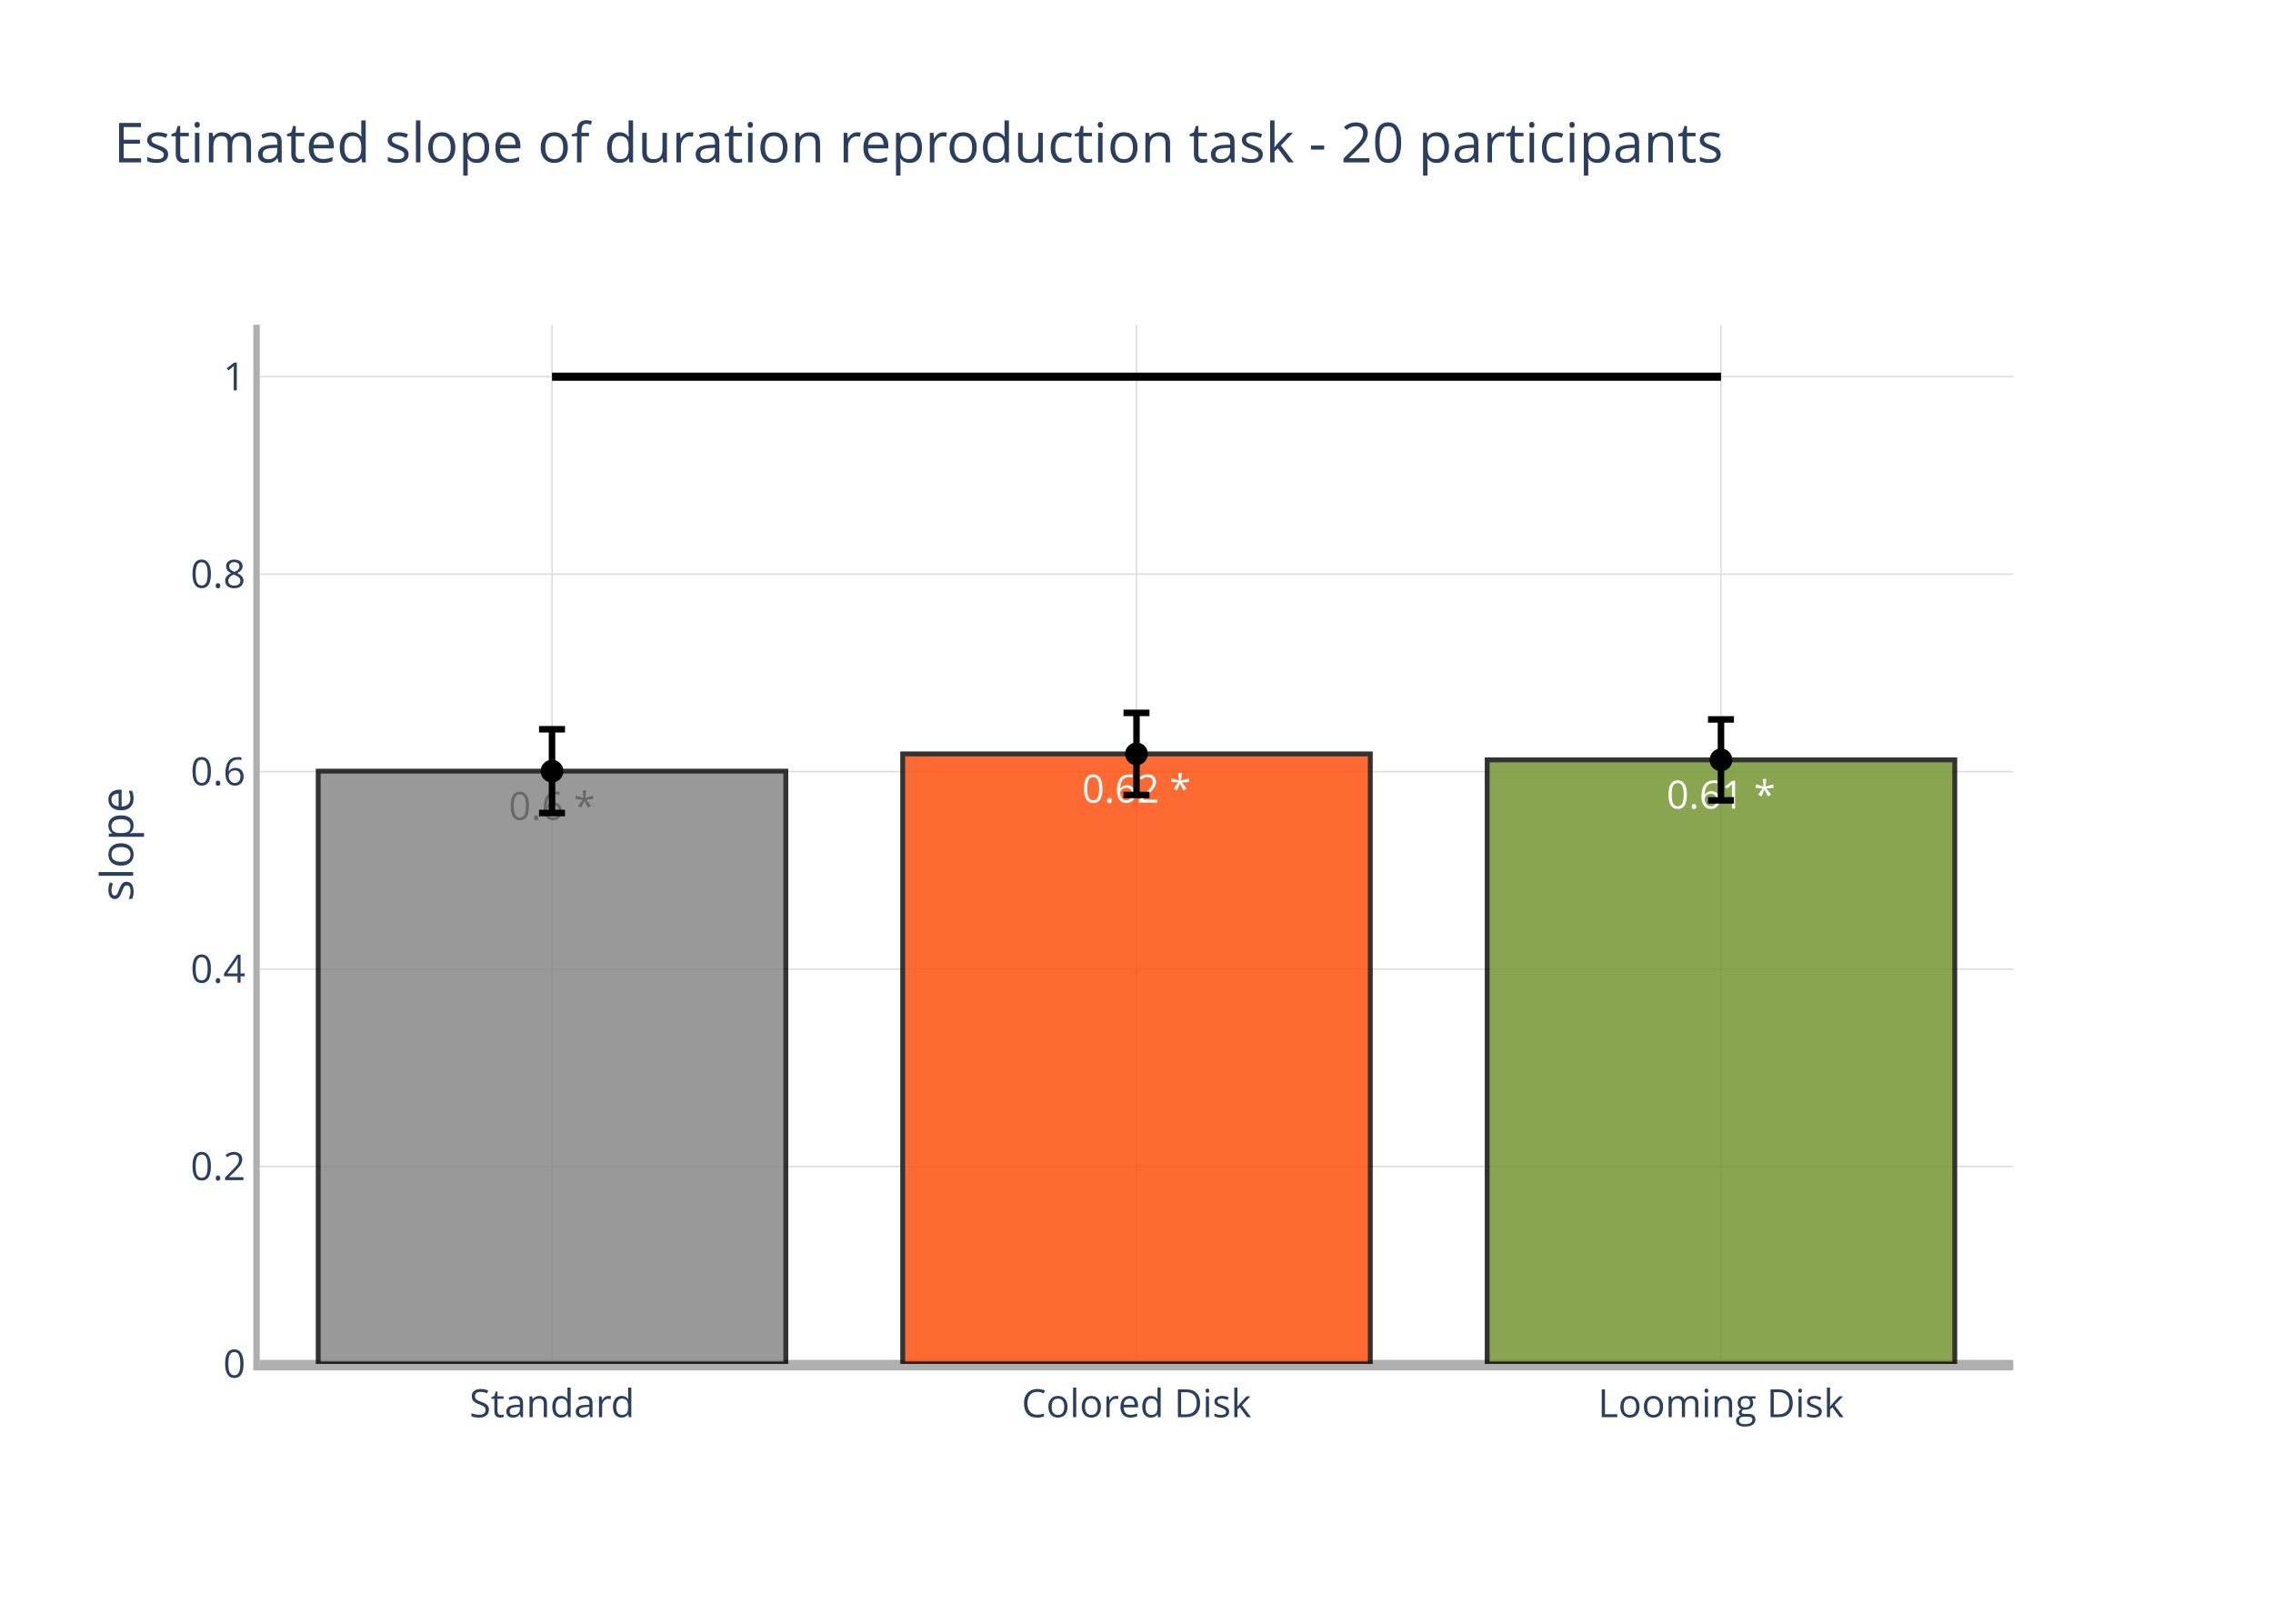
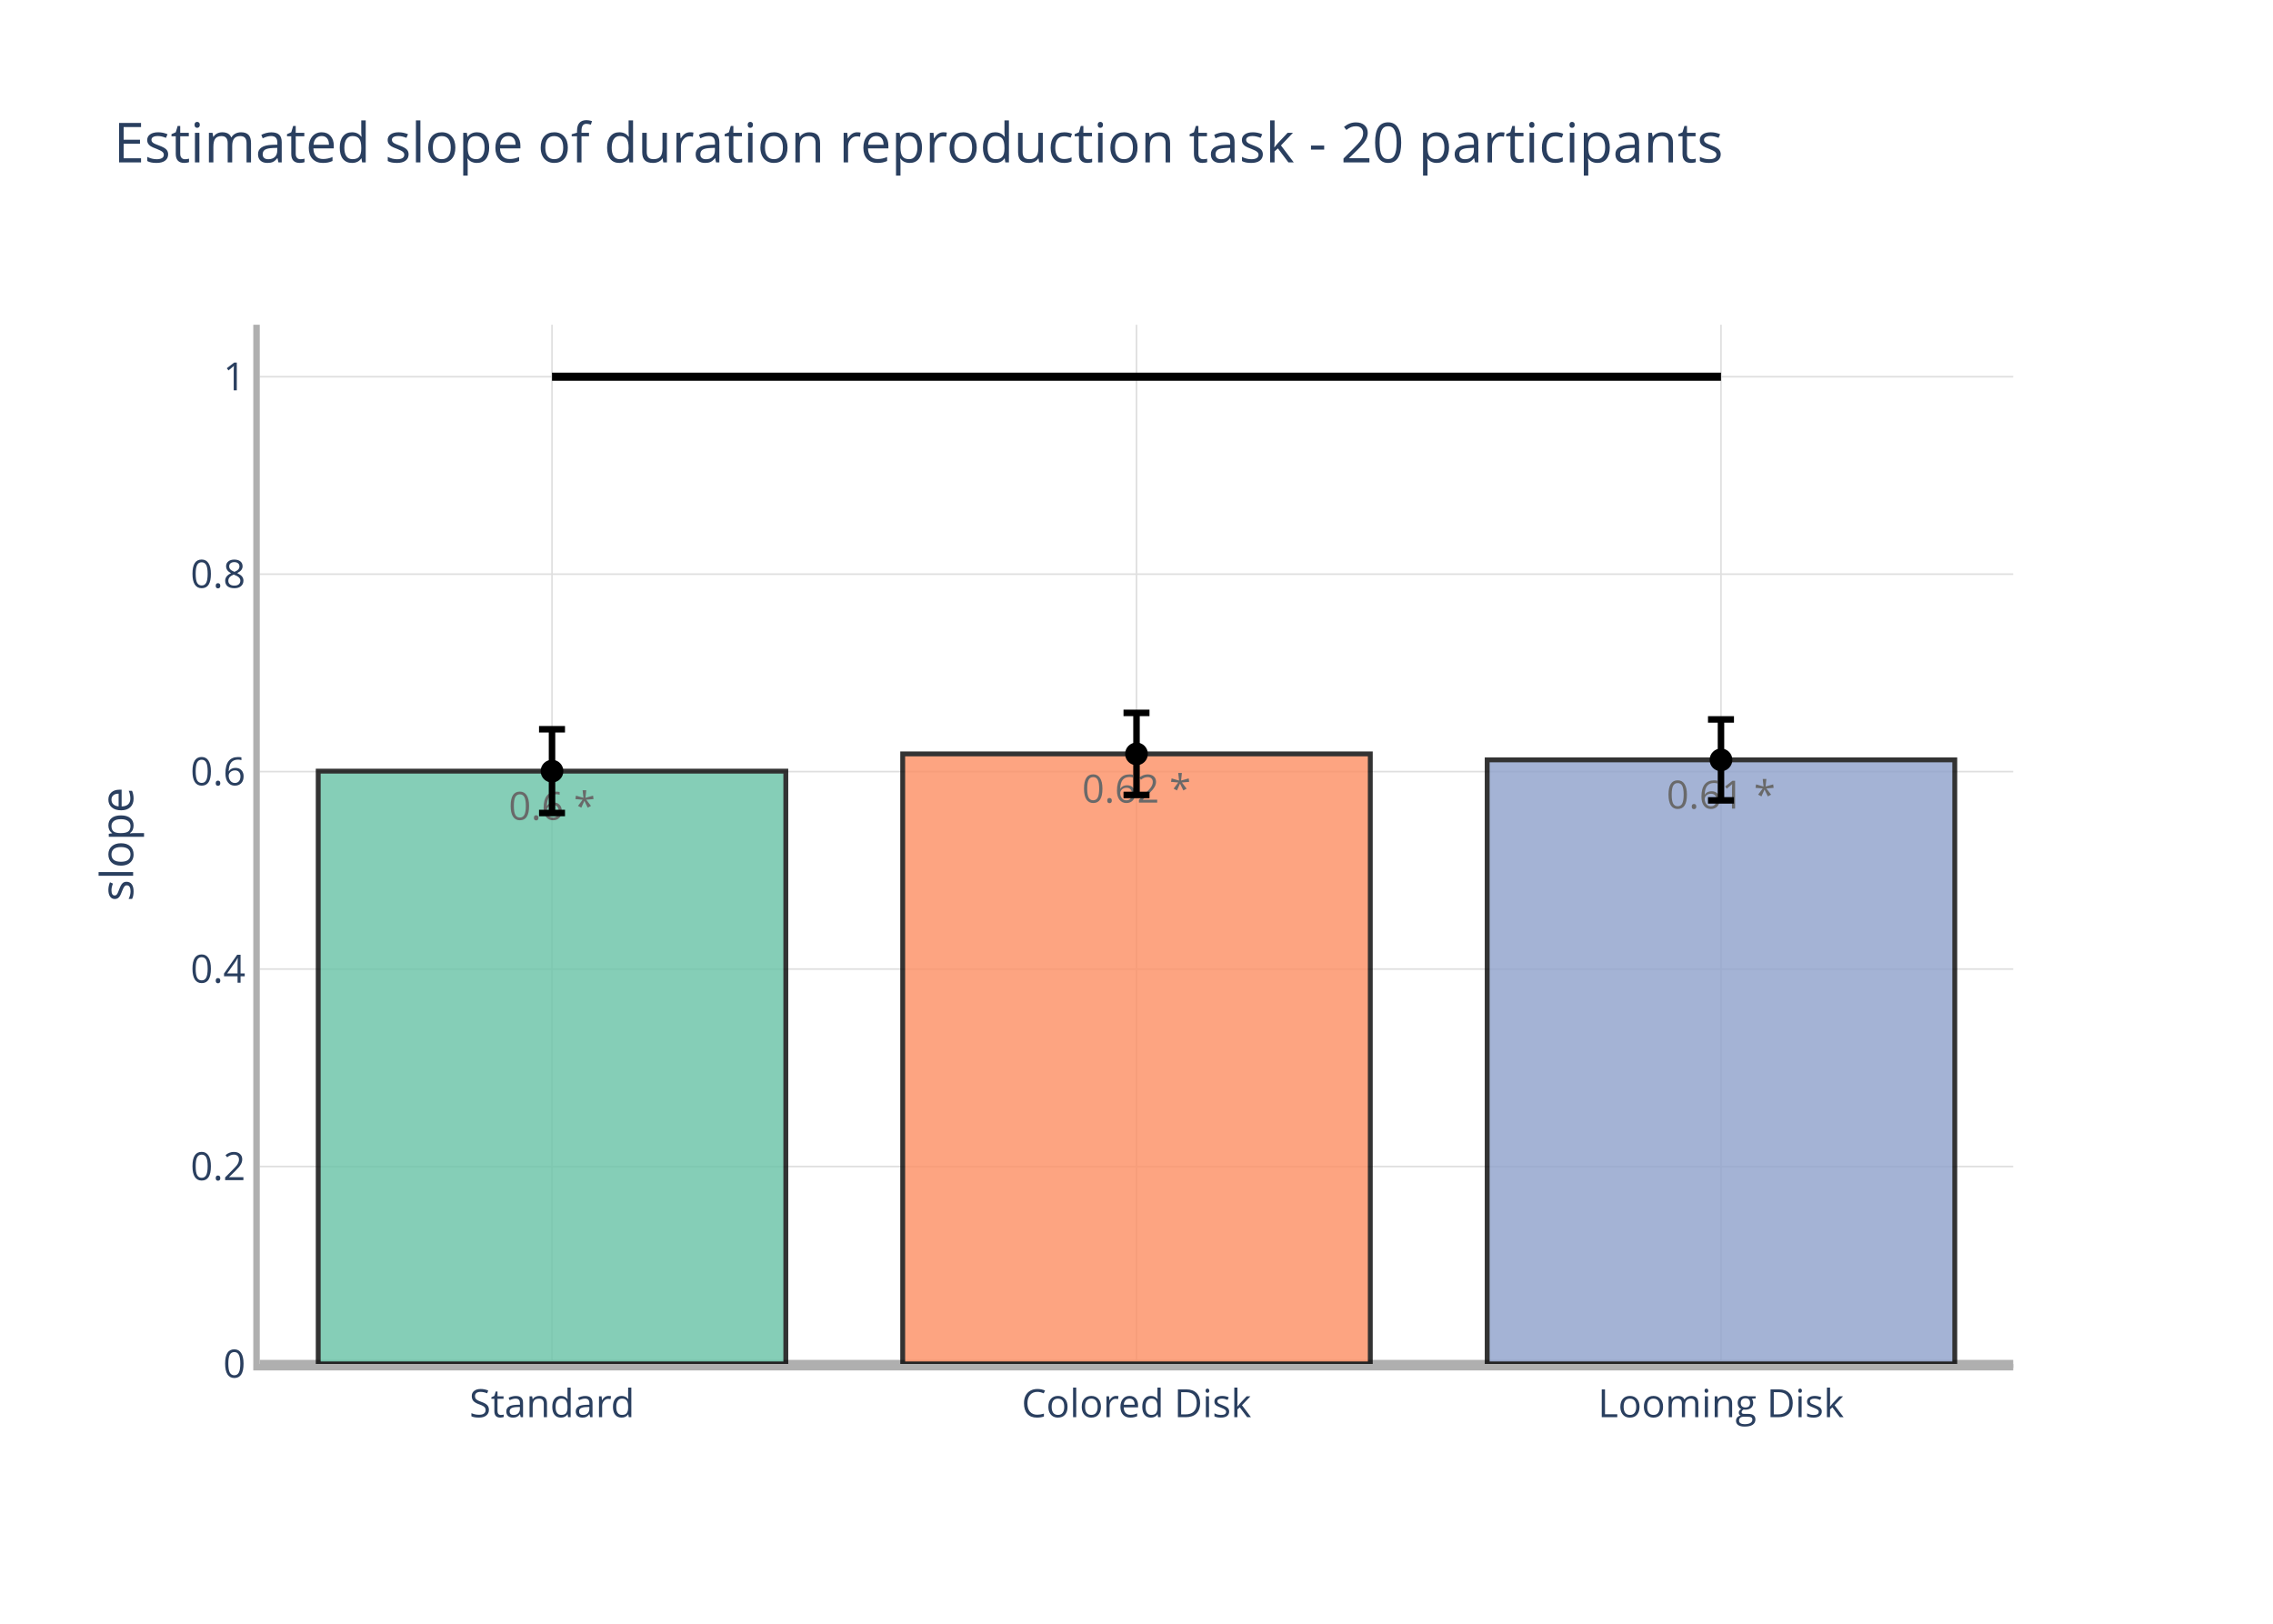
<svg xmlns="http://www.w3.org/2000/svg" class="main-svg" width="700" height="500" viewBox="0 0 700 500">
  <rect x="0" y="0" width="700" height="500" style="fill: rgb(255, 255, 255); fill-opacity: 1;" />
-   <defs id="defs-562169">
+   <defs id="defs-919469">
    <g class="clips">
-       <clipPath id="clip562169xyplot" class="plotclip">
+       <clipPath id="clip919469xyplot" class="plotclip">
        <rect width="540" height="320" />
      </clipPath>
-       <clipPath class="axesclip" id="clip562169x">
+       <clipPath class="axesclip" id="clip919469x">
        <rect x="80" y="0" width="540" height="500" />
      </clipPath>
-       <clipPath class="axesclip" id="clip562169y">
+       <clipPath class="axesclip" id="clip919469y">
        <rect x="0" y="100" width="700" height="320" />
      </clipPath>
-       <clipPath class="axesclip" id="clip562169xy">
+       <clipPath class="axesclip" id="clip919469xy">
        <rect x="80" y="100" width="540" height="320" />
      </clipPath>
    </g>
    <g class="gradients" />
  </defs>
  <g class="bglayer">
    <rect class="bg" x="80" y="100" width="540" height="320" style="fill: rgb(255, 255, 255); fill-opacity: 1; stroke-width: 0;" />
  </g>
  <g class="layer-below">
    <g class="imagelayer" />
    <g class="shapelayer" />
  </g>
  <g class="cartesianlayer">
    <g class="subplot xy">
      <g class="layer-subplot">
        <g class="shapelayer" />
        <g class="imagelayer" />
      </g>
      <g class="gridlayer">
        <g class="x">
          <path class="xgrid crisp" transform="translate(170,0)" d="M0,100v320" style="stroke: rgb(223, 223, 223); stroke-opacity: 1; stroke-width: 0.5px;" />
          <path class="xgrid crisp" transform="translate(350,0)" d="M0,100v320" style="stroke: rgb(223, 223, 223); stroke-opacity: 1; stroke-width: 0.5px;" />
          <path class="xgrid crisp" transform="translate(530,0)" d="M0,100v320" style="stroke: rgb(223, 223, 223); stroke-opacity: 1; stroke-width: 0.5px;" />
        </g>
        <g class="y">
          <path class="ygrid crisp" transform="translate(0,359.2)" d="M80,0h540" style="stroke: rgb(223, 223, 223); stroke-opacity: 1; stroke-width: 0.5px;" />
          <path class="ygrid crisp" transform="translate(0,298.4)" d="M80,0h540" style="stroke: rgb(223, 223, 223); stroke-opacity: 1; stroke-width: 0.5px;" />
          <path class="ygrid crisp" transform="translate(0,237.6)" d="M80,0h540" style="stroke: rgb(223, 223, 223); stroke-opacity: 1; stroke-width: 0.5px;" />
          <path class="ygrid crisp" transform="translate(0,176.8)" d="M80,0h540" style="stroke: rgb(223, 223, 223); stroke-opacity: 1; stroke-width: 0.5px;" />
          <path class="ygrid crisp" transform="translate(0,116)" d="M80,0h540" style="stroke: rgb(223, 223, 223); stroke-opacity: 1; stroke-width: 0.5px;" />
        </g>
      </g>
      <g class="zerolinelayer">
        <path class="yzl zl crisp" transform="translate(0,420)" d="M80,0h540" style="stroke: rgb(175, 175, 175); stroke-opacity: 1; stroke-width: 2.5px;" />
      </g>
      <path class="xlines-below" />
      <path class="ylines-below" />
      <g class="overlines-below" />
      <g class="xaxislayer-below" />
      <g class="yaxislayer-below" />
      <g class="overaxes-below" />
-       <g class="plot" transform="translate(80, 100)" clip-path="url('#clip562169xyplot')">
+       <g class="plot" transform="translate(80, 100)" clip-path="url('#clip919469xyplot')">
        <g class="barlayer mlayer">
          <g class="trace bars" style="opacity: 0.8;">
            <g class="points">
              <g class="point">
-                 <path d="M18,320V137.46H162V320Z" style="vector-effect: non-scaling-stroke; opacity: 1; stroke-width: 1.5px; fill: rgb(128, 128, 128); fill-opacity: 1; stroke: rgb(0, 0, 0); stroke-opacity: 1;" />
+                 <path d="M18,320V137.46H162V320Z" style="vector-effect: non-scaling-stroke; opacity: 1; stroke-width: 1.5px; fill: rgb(102, 194, 165); fill-opacity: 1; stroke: rgb(0, 0, 0); stroke-opacity: 1;" />
                <text class="bartext bartext-inside" transform="translate(90 152.46)" text-anchor="middle" data-notex="1" x="0" y="0" style="font-family: 'Open Sans', verdana, arial, sans-serif; font-size: 12px; fill: rgb(68, 68, 68); fill-opacity: 1; white-space: pre;">0.6 *</text>
              </g>
            </g>
          </g>
          <g class="trace bars" style="opacity: 0.8;">
            <g class="points">
              <g class="point">
-                 <path d="M198,320V132.15H342V320Z" style="vector-effect: non-scaling-stroke; opacity: 1; stroke-width: 1.5px; fill: rgb(255, 69, 0); fill-opacity: 1; stroke: rgb(0, 0, 0); stroke-opacity: 1;" />
-                 <text class="bartext bartext-inside" transform="translate(270 147.15)" text-anchor="middle" data-notex="1" x="0" y="0" style="font-family: 'Open Sans', verdana, arial, sans-serif; font-size: 12px; fill: rgb(255, 255, 255); fill-opacity: 1; white-space: pre;">0.62 *</text>
+                 <path d="M198,320V132.15H342V320Z" style="vector-effect: non-scaling-stroke; opacity: 1; stroke-width: 1.5px; fill: rgb(252, 141, 98); fill-opacity: 1; stroke: rgb(0, 0, 0); stroke-opacity: 1;" />
+                 <text class="bartext bartext-inside" transform="translate(270 147.15)" text-anchor="middle" data-notex="1" x="0" y="0" style="font-family: 'Open Sans', verdana, arial, sans-serif; font-size: 12px; fill: rgb(68, 68, 68); fill-opacity: 1; white-space: pre;">0.62 *</text>
              </g>
            </g>
          </g>
          <g class="trace bars" style="opacity: 0.8;">
            <g class="points">
              <g class="point">
-                 <path d="M378,320V133.99H522V320Z" style="vector-effect: non-scaling-stroke; opacity: 1; stroke-width: 1.5px; fill: rgb(107, 142, 35); fill-opacity: 1; stroke: rgb(0, 0, 0); stroke-opacity: 1;" />
-                 <text class="bartext bartext-inside" transform="translate(450 148.99)" text-anchor="middle" data-notex="1" x="0" y="0" style="font-family: 'Open Sans', verdana, arial, sans-serif; font-size: 12px; fill: rgb(255, 255, 255); fill-opacity: 1; white-space: pre;">0.61 *</text>
+                 <path d="M378,320V133.99H522V320Z" style="vector-effect: non-scaling-stroke; opacity: 1; stroke-width: 1.5px; fill: rgb(141, 160, 203); fill-opacity: 1; stroke: rgb(0, 0, 0); stroke-opacity: 1;" />
+                 <text class="bartext bartext-inside" transform="translate(450 148.99)" text-anchor="middle" data-notex="1" x="0" y="0" style="font-family: 'Open Sans', verdana, arial, sans-serif; font-size: 12px; fill: rgb(68, 68, 68); fill-opacity: 1; white-space: pre;">0.61 *</text>
              </g>
            </g>
          </g>
        </g>
        <g class="scatterlayer mlayer">
-           <g class="trace scatter trace8b46ca" style="stroke-miterlimit: 2; opacity: 1;">
+           <g class="trace scatter tracec5f788" style="stroke-miterlimit: 2; opacity: 1;">
            <g class="fills" />
            <g class="errorbars">
              <g class="errorbar">
                <path class="yerror" d="M86,124.56h8m-4,0V150.35m-4,0h8" style="vector-effect: non-scaling-stroke; stroke-width: 2px; stroke: rgb(0, 0, 0); stroke-opacity: 1;" />
              </g>
            </g>
            <g class="lines" />
            <g class="points">
              <path class="point" transform="translate(90,137.46)" d="M2.5,0A2.5,2.5 0 1,1 0,-2.5A2.5,2.5 0 0,1 2.5,0Z" style="opacity: 1; stroke-width: 2px; fill: rgb(0, 0, 0); fill-opacity: 1; stroke: rgb(0, 0, 0); stroke-opacity: 1;" />
            </g>
            <g class="text" />
          </g>
-           <g class="trace scatter trace15af0e" style="stroke-miterlimit: 2; opacity: 1;">
+           <g class="trace scatter trace4d2858" style="stroke-miterlimit: 2; opacity: 1;">
            <g class="fills" />
            <g class="errorbars">
              <g class="errorbar">
                <path class="yerror" d="M266,119.52h8m-4,0V144.79m-4,0h8" style="vector-effect: non-scaling-stroke; stroke-width: 2px; stroke: rgb(0, 0, 0); stroke-opacity: 1;" />
              </g>
            </g>
            <g class="lines" />
            <g class="points">
              <path class="point" transform="translate(270,132.15)" d="M2.5,0A2.5,2.5 0 1,1 0,-2.5A2.5,2.5 0 0,1 2.5,0Z" style="opacity: 1; stroke-width: 2px; fill: rgb(0, 0, 0); fill-opacity: 1; stroke: rgb(0, 0, 0); stroke-opacity: 1;" />
            </g>
            <g class="text" />
          </g>
-           <g class="trace scatter trace84762c" style="stroke-miterlimit: 2; opacity: 1;">
+           <g class="trace scatter traceb8c37a" style="stroke-miterlimit: 2; opacity: 1;">
            <g class="fills" />
            <g class="errorbars">
              <g class="errorbar">
                <path class="yerror" d="M446,121.53h8m-4,0V146.46m-4,0h8" style="vector-effect: non-scaling-stroke; stroke-width: 2px; stroke: rgb(0, 0, 0); stroke-opacity: 1;" />
              </g>
            </g>
            <g class="lines" />
            <g class="points">
              <path class="point" transform="translate(450,133.99)" d="M2.5,0A2.5,2.5 0 1,1 0,-2.5A2.5,2.5 0 0,1 2.5,0Z" style="opacity: 1; stroke-width: 2px; fill: rgb(0, 0, 0); fill-opacity: 1; stroke: rgb(0, 0, 0); stroke-opacity: 1;" />
            </g>
            <g class="text" />
          </g>
-           <g class="trace scatter traceba0dac" style="stroke-miterlimit: 2; opacity: 1;">
+           <g class="trace scatter trace821f0f" style="stroke-miterlimit: 2; opacity: 1;">
            <g class="fills" />
            <g class="errorbars" />
            <g class="lines">
              <path class="js-line" d="M90,16L450,16" style="vector-effect: non-scaling-stroke; fill: none; stroke: rgb(0, 0, 0); stroke-opacity: 1; stroke-width: 2.5px; opacity: 1;" />
            </g>
            <g class="points" />
            <g class="text" />
          </g>
        </g>
      </g>
      <g class="overplot" />
      <path class="xlines-above crisp" d="M78,421H620" style="fill: none; stroke-width: 2px; stroke: rgb(175, 175, 175); stroke-opacity: 1;" />
      <path class="ylines-above crisp" d="M79,100V420" style="fill: none; stroke-width: 2px; stroke: rgb(175, 175, 175); stroke-opacity: 1;" />
      <g class="overlines-above" />
      <g class="xaxislayer-above">
        <g class="xtick">
          <text text-anchor="middle" x="0" y="436.4" transform="translate(170,0)" style="font-family: 'Open Sans', verdana, arial, sans-serif; font-size: 12px; fill: rgb(42, 63, 95); fill-opacity: 1; white-space: pre;">Standard</text>
        </g>
        <g class="xtick">
          <text text-anchor="middle" x="0" y="436.4" transform="translate(350,0)" style="font-family: 'Open Sans', verdana, arial, sans-serif; font-size: 12px; fill: rgb(42, 63, 95); fill-opacity: 1; white-space: pre;">Colored Disk</text>
        </g>
        <g class="xtick">
          <text text-anchor="middle" x="0" y="436.4" transform="translate(530,0)" style="font-family: 'Open Sans', verdana, arial, sans-serif; font-size: 12px; fill: rgb(42, 63, 95); fill-opacity: 1; white-space: pre;">Looming Disk</text>
        </g>
      </g>
      <g class="yaxislayer-above">
        <g class="ytick">
          <text text-anchor="end" x="75.6" y="4.2" transform="translate(0,420)" style="font-family: 'Open Sans', verdana, arial, sans-serif; font-size: 12px; fill: rgb(42, 63, 95); fill-opacity: 1; white-space: pre;">0</text>
        </g>
        <g class="ytick">
          <text text-anchor="end" x="75.6" y="4.2" transform="translate(0,359.2)" style="font-family: 'Open Sans', verdana, arial, sans-serif; font-size: 12px; fill: rgb(42, 63, 95); fill-opacity: 1; white-space: pre;">0.2</text>
        </g>
        <g class="ytick">
          <text text-anchor="end" x="75.6" y="4.2" transform="translate(0,298.4)" style="font-family: 'Open Sans', verdana, arial, sans-serif; font-size: 12px; fill: rgb(42, 63, 95); fill-opacity: 1; white-space: pre;">0.4</text>
        </g>
        <g class="ytick">
          <text text-anchor="end" x="75.6" y="4.2" transform="translate(0,237.6)" style="font-family: 'Open Sans', verdana, arial, sans-serif; font-size: 12px; fill: rgb(42, 63, 95); fill-opacity: 1; white-space: pre;">0.6</text>
        </g>
        <g class="ytick">
          <text text-anchor="end" x="75.6" y="4.2" transform="translate(0,176.8)" style="font-family: 'Open Sans', verdana, arial, sans-serif; font-size: 12px; fill: rgb(42, 63, 95); fill-opacity: 1; white-space: pre;">0.8</text>
        </g>
        <g class="ytick">
          <text text-anchor="end" x="75.6" y="4.2" transform="translate(0,116)" style="font-family: 'Open Sans', verdana, arial, sans-serif; font-size: 12px; fill: rgb(42, 63, 95); fill-opacity: 1; white-space: pre;">1</text>
        </g>
      </g>
      <g class="overaxes-above" />
    </g>
  </g>
  <g class="polarlayer" />
  <g class="ternarylayer" />
  <g class="geolayer" />
  <g class="funnelarealayer" />
  <g class="pielayer" />
  <g class="sunburstlayer" />
  <g class="glimages" />
-   <defs id="topdefs-562169">
+   <defs id="topdefs-919469">
    <g class="clips" />
  </defs>
  <g class="layer-above">
    <g class="imagelayer" />
    <g class="shapelayer" />
  </g>
  <g class="infolayer">
    <g class="g-gtitle">
      <text class="gtitle" x="35" y="50" text-anchor="start" dy="0em" style="font-family: 'Open Sans', verdana, arial, sans-serif; font-size: 17px; fill: rgb(42, 63, 95); opacity: 1; font-weight: normal; white-space: pre;">Estimated slope of duration reproduction task - 20 participants</text>
    </g>
    <g class="g-xtitle" />
    <g class="g-ytitle">
      <text class="ytitle" transform="rotate(-90,41,260)" x="41" y="260" text-anchor="middle" style="font-family: 'Open Sans', verdana, arial, sans-serif; font-size: 14px; fill: rgb(42, 63, 95); opacity: 1; font-weight: normal; white-space: pre;">slope</text>
    </g>
  </g>
</svg>
